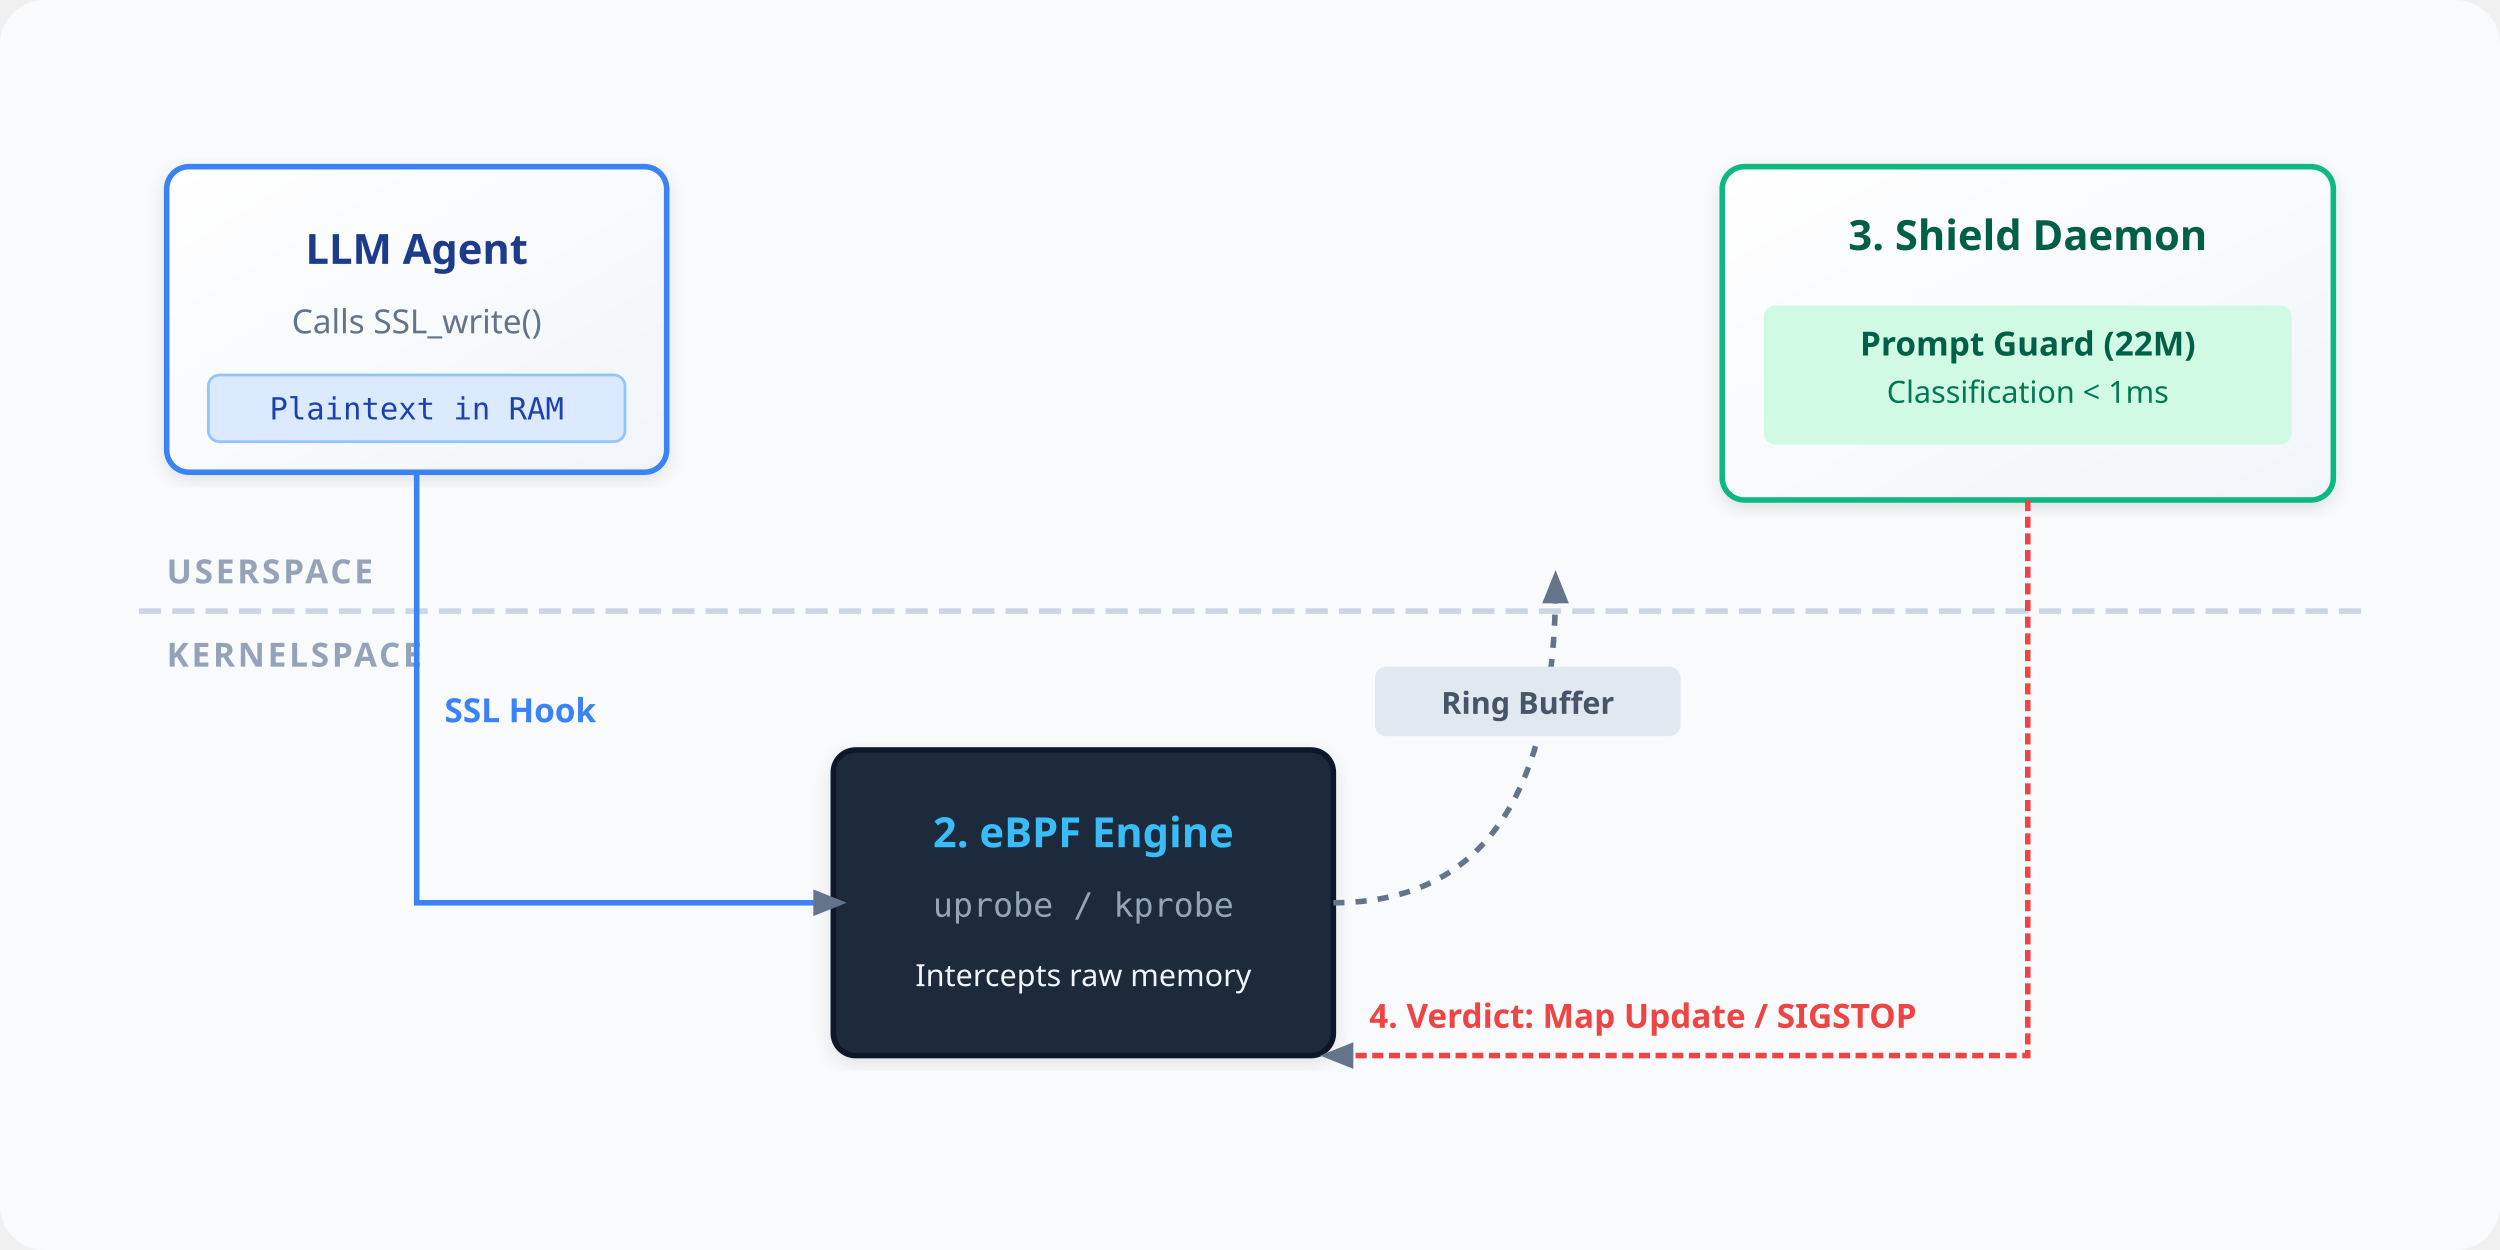
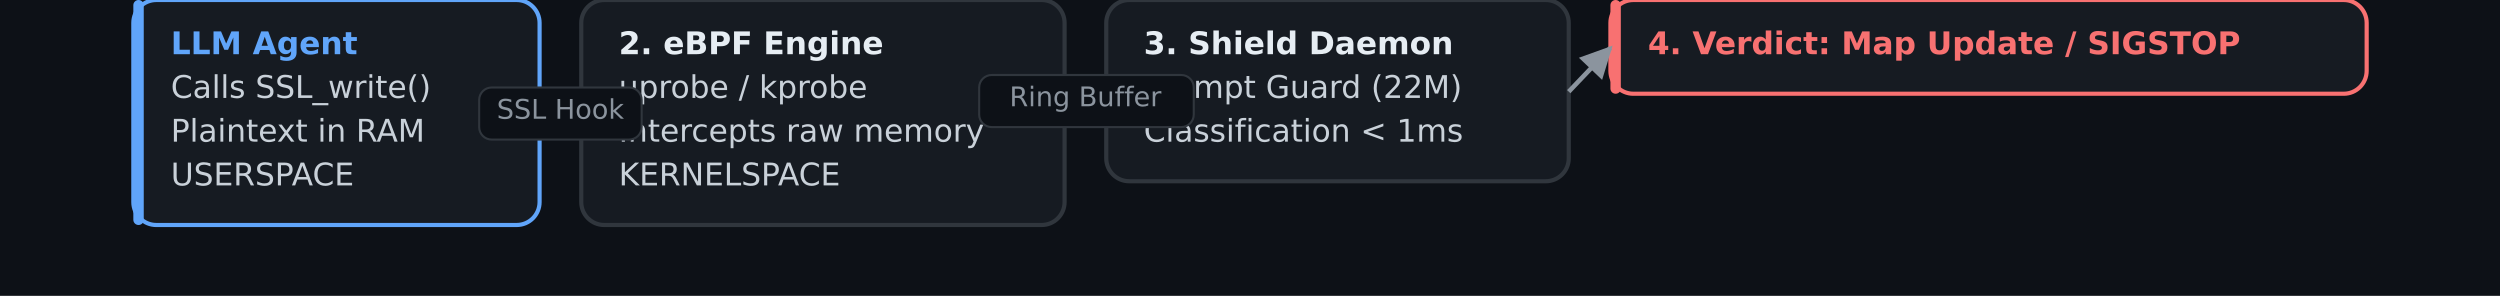
- <svg xmlns="http://www.w3.org/2000/svg" viewBox="0 0 900 450" width="100%" height="100%">
-   <defs>
-     <linearGradient id="boxGrad" x1="0%" y1="0%" x2="100%" y2="100%">
-       <stop offset="0%" stop-color="#ffffff" />
-       <stop offset="100%" stop-color="#f1f5f9" />
-     </linearGradient>
-     <filter id="shadow" x="-5%" y="-5%" width="110%" height="110%">
-       <feDropShadow dx="0" dy="2" stdDeviation="3" flood-opacity="0.1" />
-     </filter>
-     <marker id="arrow" viewBox="0 0 10 10" refX="6" refY="5" markerWidth="6" markerHeight="6" orient="auto-start-reverse">
-       <path d="M 0 1 L 10 5 L 0 9 z" fill="#64748b" />
-     </marker>
-   </defs>
-   <rect width="900" height="450" fill="#f8fafc" rx="16" />
-   <line x1="50" y1="220" x2="850" y2="220" stroke="#cbd5e1" stroke-width="2" stroke-dasharray="8,4" />
-   <text x="60" y="210" fill="#94a3b8" font-family="sans-serif" font-weight="bold" font-size="12" letter-spacing="1">USERSPACE</text>
-   <text x="60" y="240" fill="#94a3b8" font-family="sans-serif" font-weight="bold" font-size="12" letter-spacing="1">KERNELSPACE</text>
-   <g filter="url(#shadow)">
-     <rect x="60" y="60" width="180" height="110" rx="8" fill="url(#boxGrad)" stroke="#3b82f6" stroke-width="2" />
-     <text x="150" y="95" fill="#1e3a8a" font-family="sans-serif" font-weight="bold" font-size="15" text-anchor="middle">LLM Agent</text>
-     <text x="150" y="120" fill="#64748b" font-family="sans-serif" font-size="12" text-anchor="middle">Calls SSL_write()</text>
-     <rect x="75" y="135" width="150" height="24" rx="4" fill="#dbeafe" stroke="#93c5fd" />
-     <text x="150" y="151" fill="#1e40af" font-family="monospace" font-size="11" text-anchor="middle">Plaintext in RAM</text>
-   </g>
-   <g filter="url(#shadow)">
-     <rect x="300" y="270" width="180" height="110" rx="8" fill="#1e293b" stroke="#0f172a" stroke-width="2" />
-     <text x="390" y="305" fill="#38bdf8" font-family="sans-serif" font-weight="bold" font-size="15" text-anchor="middle">2. eBPF Engine</text>
-     <text x="390" y="330" fill="#94a3b8" font-family="monospace" font-size="12" text-anchor="middle">uprobe / kprobe</text>
-     <text x="390" y="355" fill="#f1f5f9" font-family="sans-serif" font-size="11" text-anchor="middle">Intercepts raw memory</text>
-   </g>
-   <path d="M 480 325 Q 560 325 560 210" fill="none" stroke="#64748b" stroke-width="2" stroke-dasharray="4,4" marker-end="url(#arrow)" />
-   <rect x="495" y="240" width="110" height="25" rx="4" fill="#e2e8f0" />
-   <text x="550" y="257" fill="#475569" font-family="sans-serif" font-size="11" font-weight="bold" text-anchor="middle">Ring Buffer</text>
-   <g filter="url(#shadow)">
-     <rect x="620" y="60" width="220" height="120" rx="8" fill="url(#boxGrad)" stroke="#10b981" stroke-width="2" />
-     <text x="730" y="90" fill="#065f46" font-family="sans-serif" font-weight="bold" font-size="15" text-anchor="middle">3. Shield Daemon</text>
-     <rect x="635" y="110" width="190" height="50" rx="4" fill="#d1fae5" />
-     <text x="730" y="128" fill="#065f46" font-family="sans-serif" font-weight="bold" font-size="12" text-anchor="middle">Prompt Guard (22M)</text>
-     <text x="730" y="145" fill="#047857" font-family="sans-serif" font-size="11" text-anchor="middle">Classification &lt; 1ms</text>
-   </g>
-   <path d="M 150 170 L 150 325 L 300 325" fill="none" stroke="#3b82f6" stroke-width="2" marker-end="url(#arrow)" />
-   <text x="160" y="260" fill="#3b82f6" font-family="sans-serif" font-size="12" font-weight="bold">SSL Hook</text>
-   <path d="M 730 180 L 730 380 L 480 380" fill="none" stroke="#ef4444" stroke-width="2" stroke-dasharray="4,2" marker-end="url(#arrow)" />
-   <text x="690" y="370" fill="#ef4444" font-family="sans-serif" font-size="12" font-weight="bold" text-anchor="end">4. Verdict: Map Update / SIGSTOP</text>
+ <svg xmlns="http://www.w3.org/2000/svg" width="1200" height="142" viewBox="0 0 1200 142" font-family="'Space Grotesk', DejaVu Sans, Verdana, sans-serif">
+   <rect width="1200" height="142" fill="#0d1117" />
+   <text x="40" y="54" font-size="30" font-weight="bold" fill="#ffffff" letter-spacing="-0.5" />
+   <rect x="64" y="0" width="195" height="108" rx="11" fill="#161b22" stroke="#60a5fa" stroke-width="2" />
+   <rect x="64" y="0" width="5" height="108" rx="2.5" fill="#60a5fa" />
+   <text x="82" y="26" font-size="15" font-weight="bold" fill="#60a5fa">LLM Agent</text>
+   <text x="82" y="47" font-size="15" fill="#c9d1d9" font-family="'Space Grotesk', 'DejaVu Sans', Verdana, sans-serif">Calls SSL_write()</text>
+   <text x="82" y="68" font-size="15" fill="#c9d1d9" font-family="'Space Grotesk', 'DejaVu Sans', Verdana, sans-serif">Plaintext in RAM</text>
+   <text x="82" y="89" font-size="15" fill="#c9d1d9" font-family="'Space Grotesk', 'DejaVu Sans', Verdana, sans-serif">USERSPACE</text>
+   <rect x="279" y="0" width="232" height="108" rx="11" fill="#161b22" stroke="#30363d" stroke-width="2" />
+   <text x="297" y="26" font-size="15" font-weight="bold" fill="#e6edf3">2. eBPF Engine</text>
+   <text x="297" y="47" font-size="15" fill="#c9d1d9" font-family="'Space Grotesk', 'DejaVu Sans', Verdana, sans-serif">uprobe / kprobe</text>
+   <text x="297" y="68" font-size="15" fill="#c9d1d9" font-family="'Space Grotesk', 'DejaVu Sans', Verdana, sans-serif">Intercepts raw memory</text>
+   <text x="297" y="89" font-size="15" fill="#c9d1d9" font-family="'Space Grotesk', 'DejaVu Sans', Verdana, sans-serif">KERNELSPACE</text>
+   <rect x="531" y="0" width="222" height="87" rx="11" fill="#161b22" stroke="#30363d" stroke-width="2" />
+   <text x="549" y="26" font-size="15" font-weight="bold" fill="#e6edf3">3. Shield Daemon</text>
+   <text x="549" y="47" font-size="15" fill="#c9d1d9" font-family="'Space Grotesk', 'DejaVu Sans', Verdana, sans-serif">Prompt Guard (22M)</text>
+   <text x="549" y="68" font-size="15" fill="#c9d1d9" font-family="'Space Grotesk', 'DejaVu Sans', Verdana, sans-serif">Classification &lt; 1ms</text>
+   <rect x="773" y="0" width="363" height="45" rx="11" fill="#161b22" stroke="#f87171" stroke-width="2" />
+   <rect x="773" y="0" width="5" height="45" rx="2.5" fill="#f87171" />
+   <text x="791" y="26" font-size="15" font-weight="bold" fill="#f87171">4. Verdict: Map Update / SIGSTOP</text>
+   <marker id="ar1" viewBox="0 0 10 10" refX="9" refY="5" markerWidth="7" markerHeight="7" orient="auto-start-reverse">
+     <path d="M 0 0 L 10 5 L 0 10 z" fill="#60a5fa" />
+   </marker>
+   <polyline points="259,54 279,54" fill="none" stroke="#60a5fa" stroke-width="2.2" marker-end="url(#ar1)" />
+   <rect x="230" y="42" width="78" height="25" rx="6" fill="#0d1117" stroke="#30363d" stroke-width="1" />
+   <text x="269" y="57" font-size="13" fill="#8b949e" text-anchor="middle">SSL Hook</text>
+   <marker id="ar2" viewBox="0 0 10 10" refX="9" refY="5" markerWidth="7" markerHeight="7" orient="auto-start-reverse">
+     <path d="M 0 0 L 10 5 L 0 10 z" fill="#8b949e" />
+   </marker>
+   <polyline points="511,54 531,44" fill="none" stroke="#8b949e" stroke-width="2.2" marker-end="url(#ar2)" />
+   <rect x="470" y="36" width="103" height="25" rx="6" fill="#0d1117" stroke="#30363d" stroke-width="1" />
+   <text x="521" y="51" font-size="13" fill="#8b949e" text-anchor="middle">Ring Buffer</text>
+   <polyline points="753,44 773,23" fill="none" stroke="#8b949e" stroke-width="2.2" marker-end="url(#ar2)" />
</svg>
